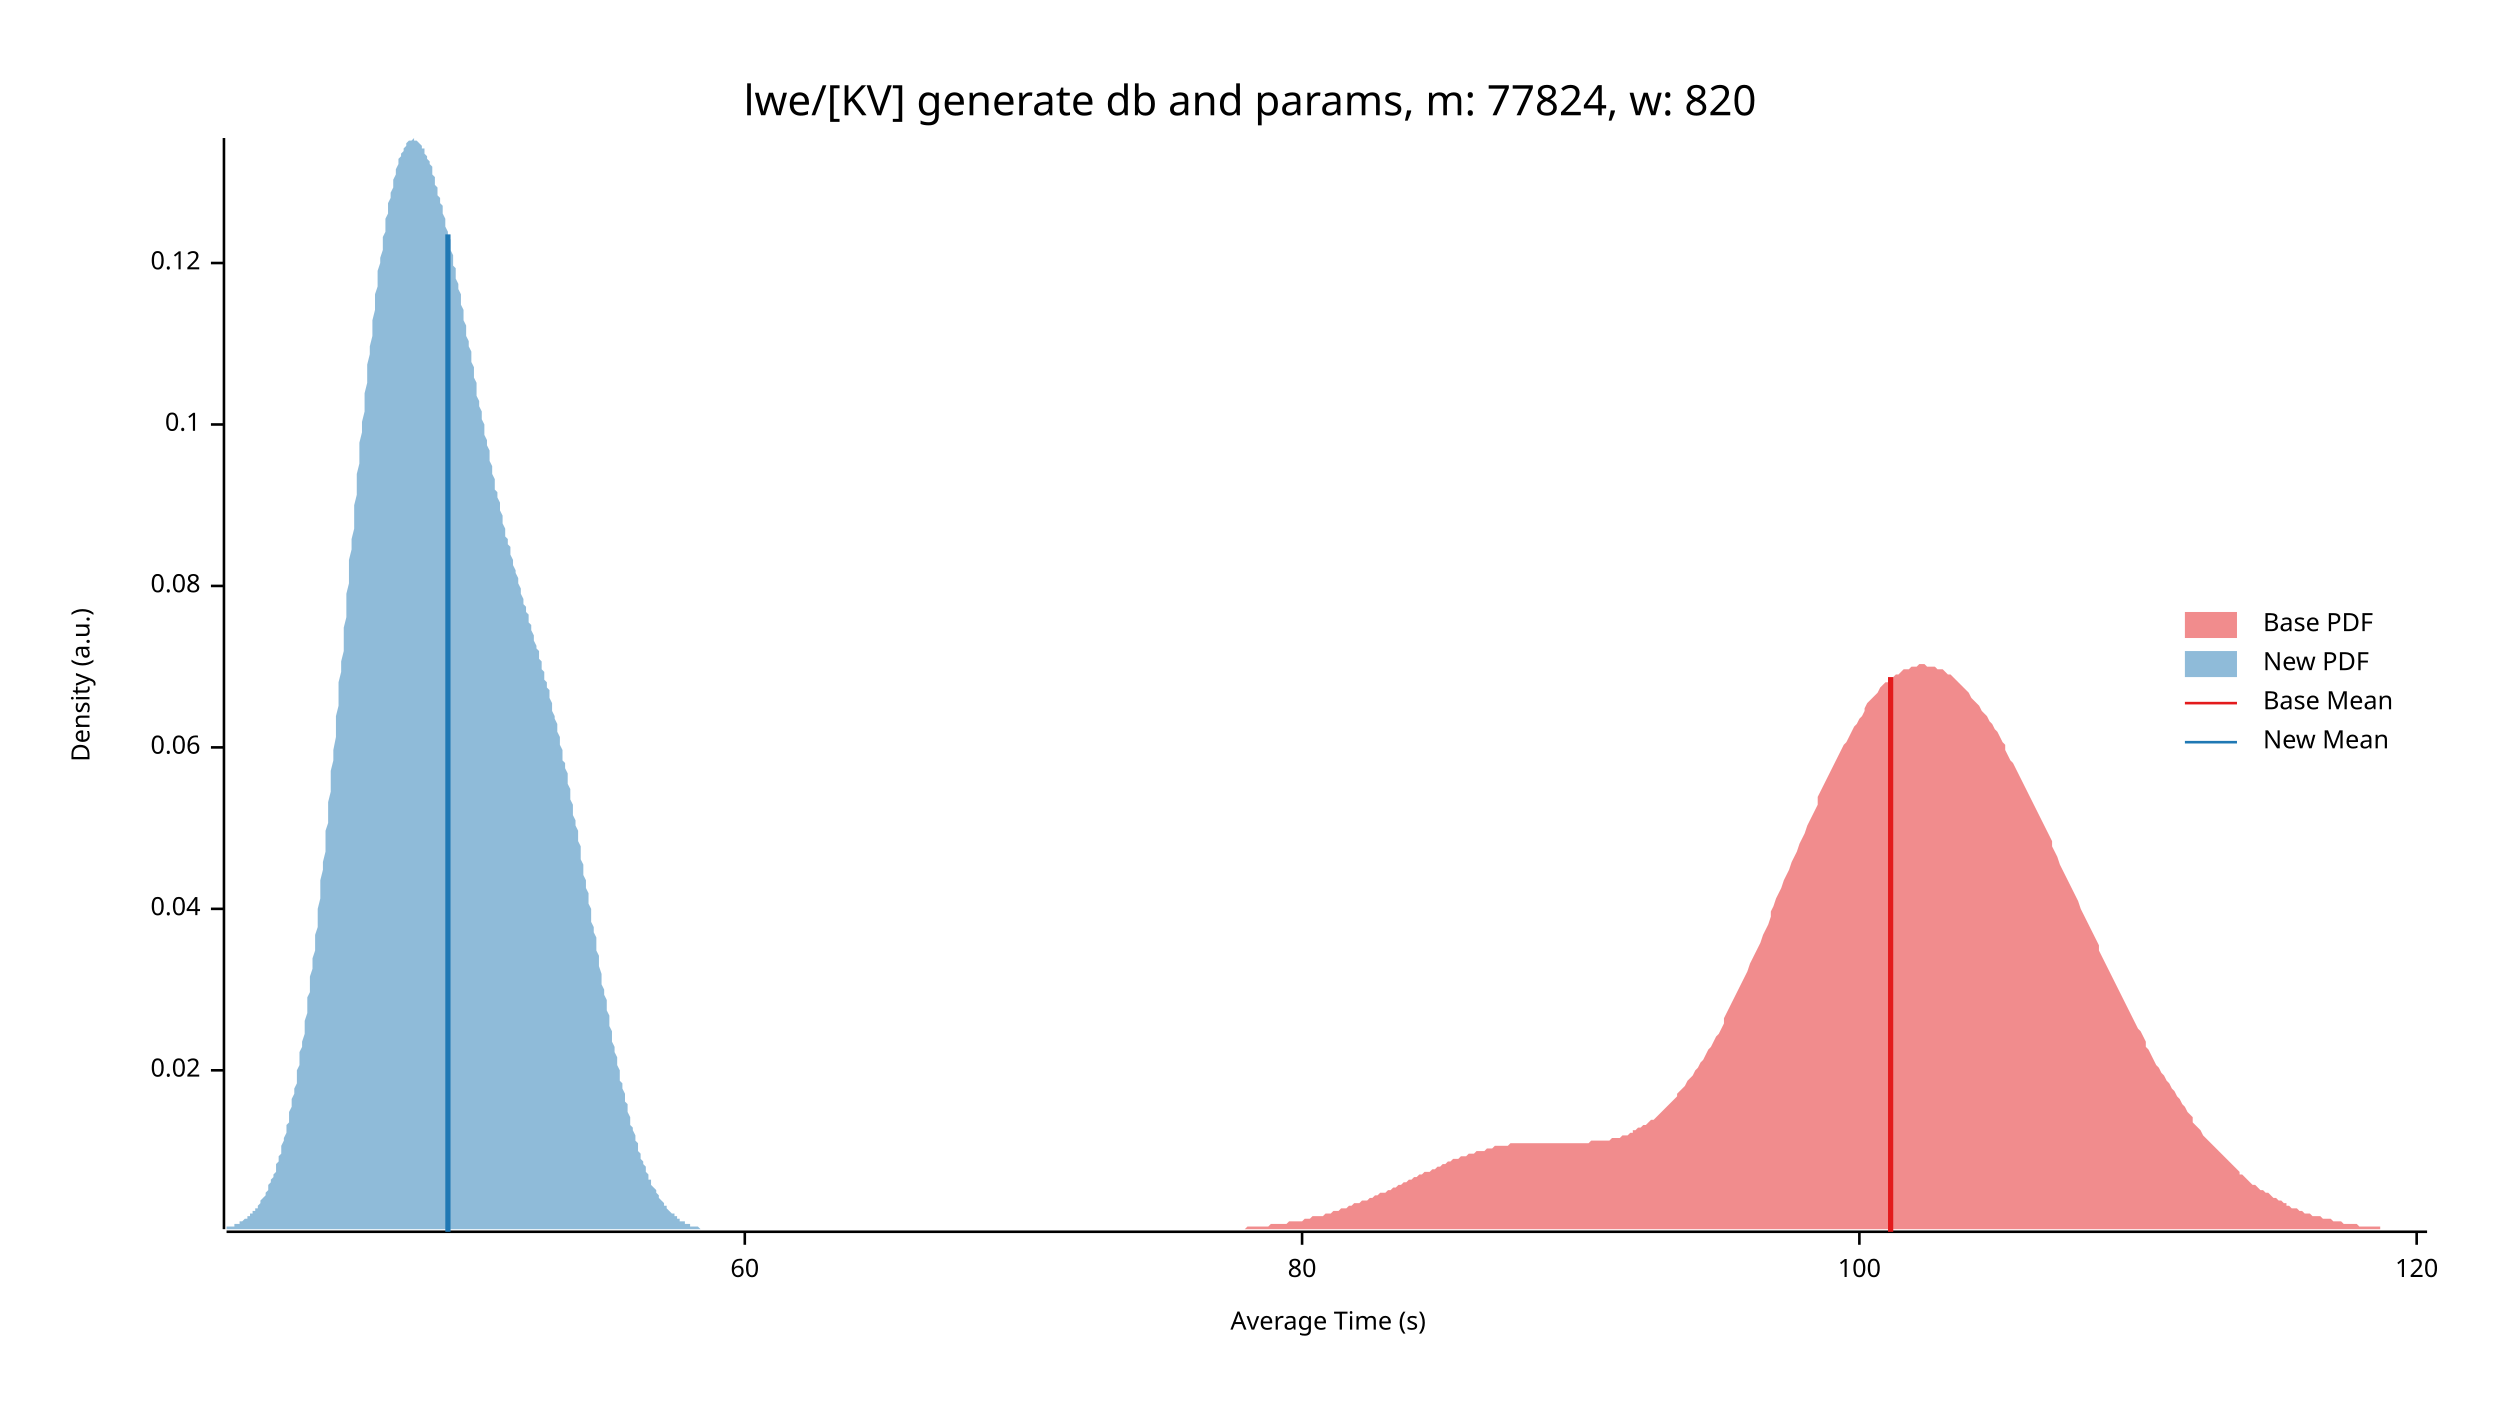
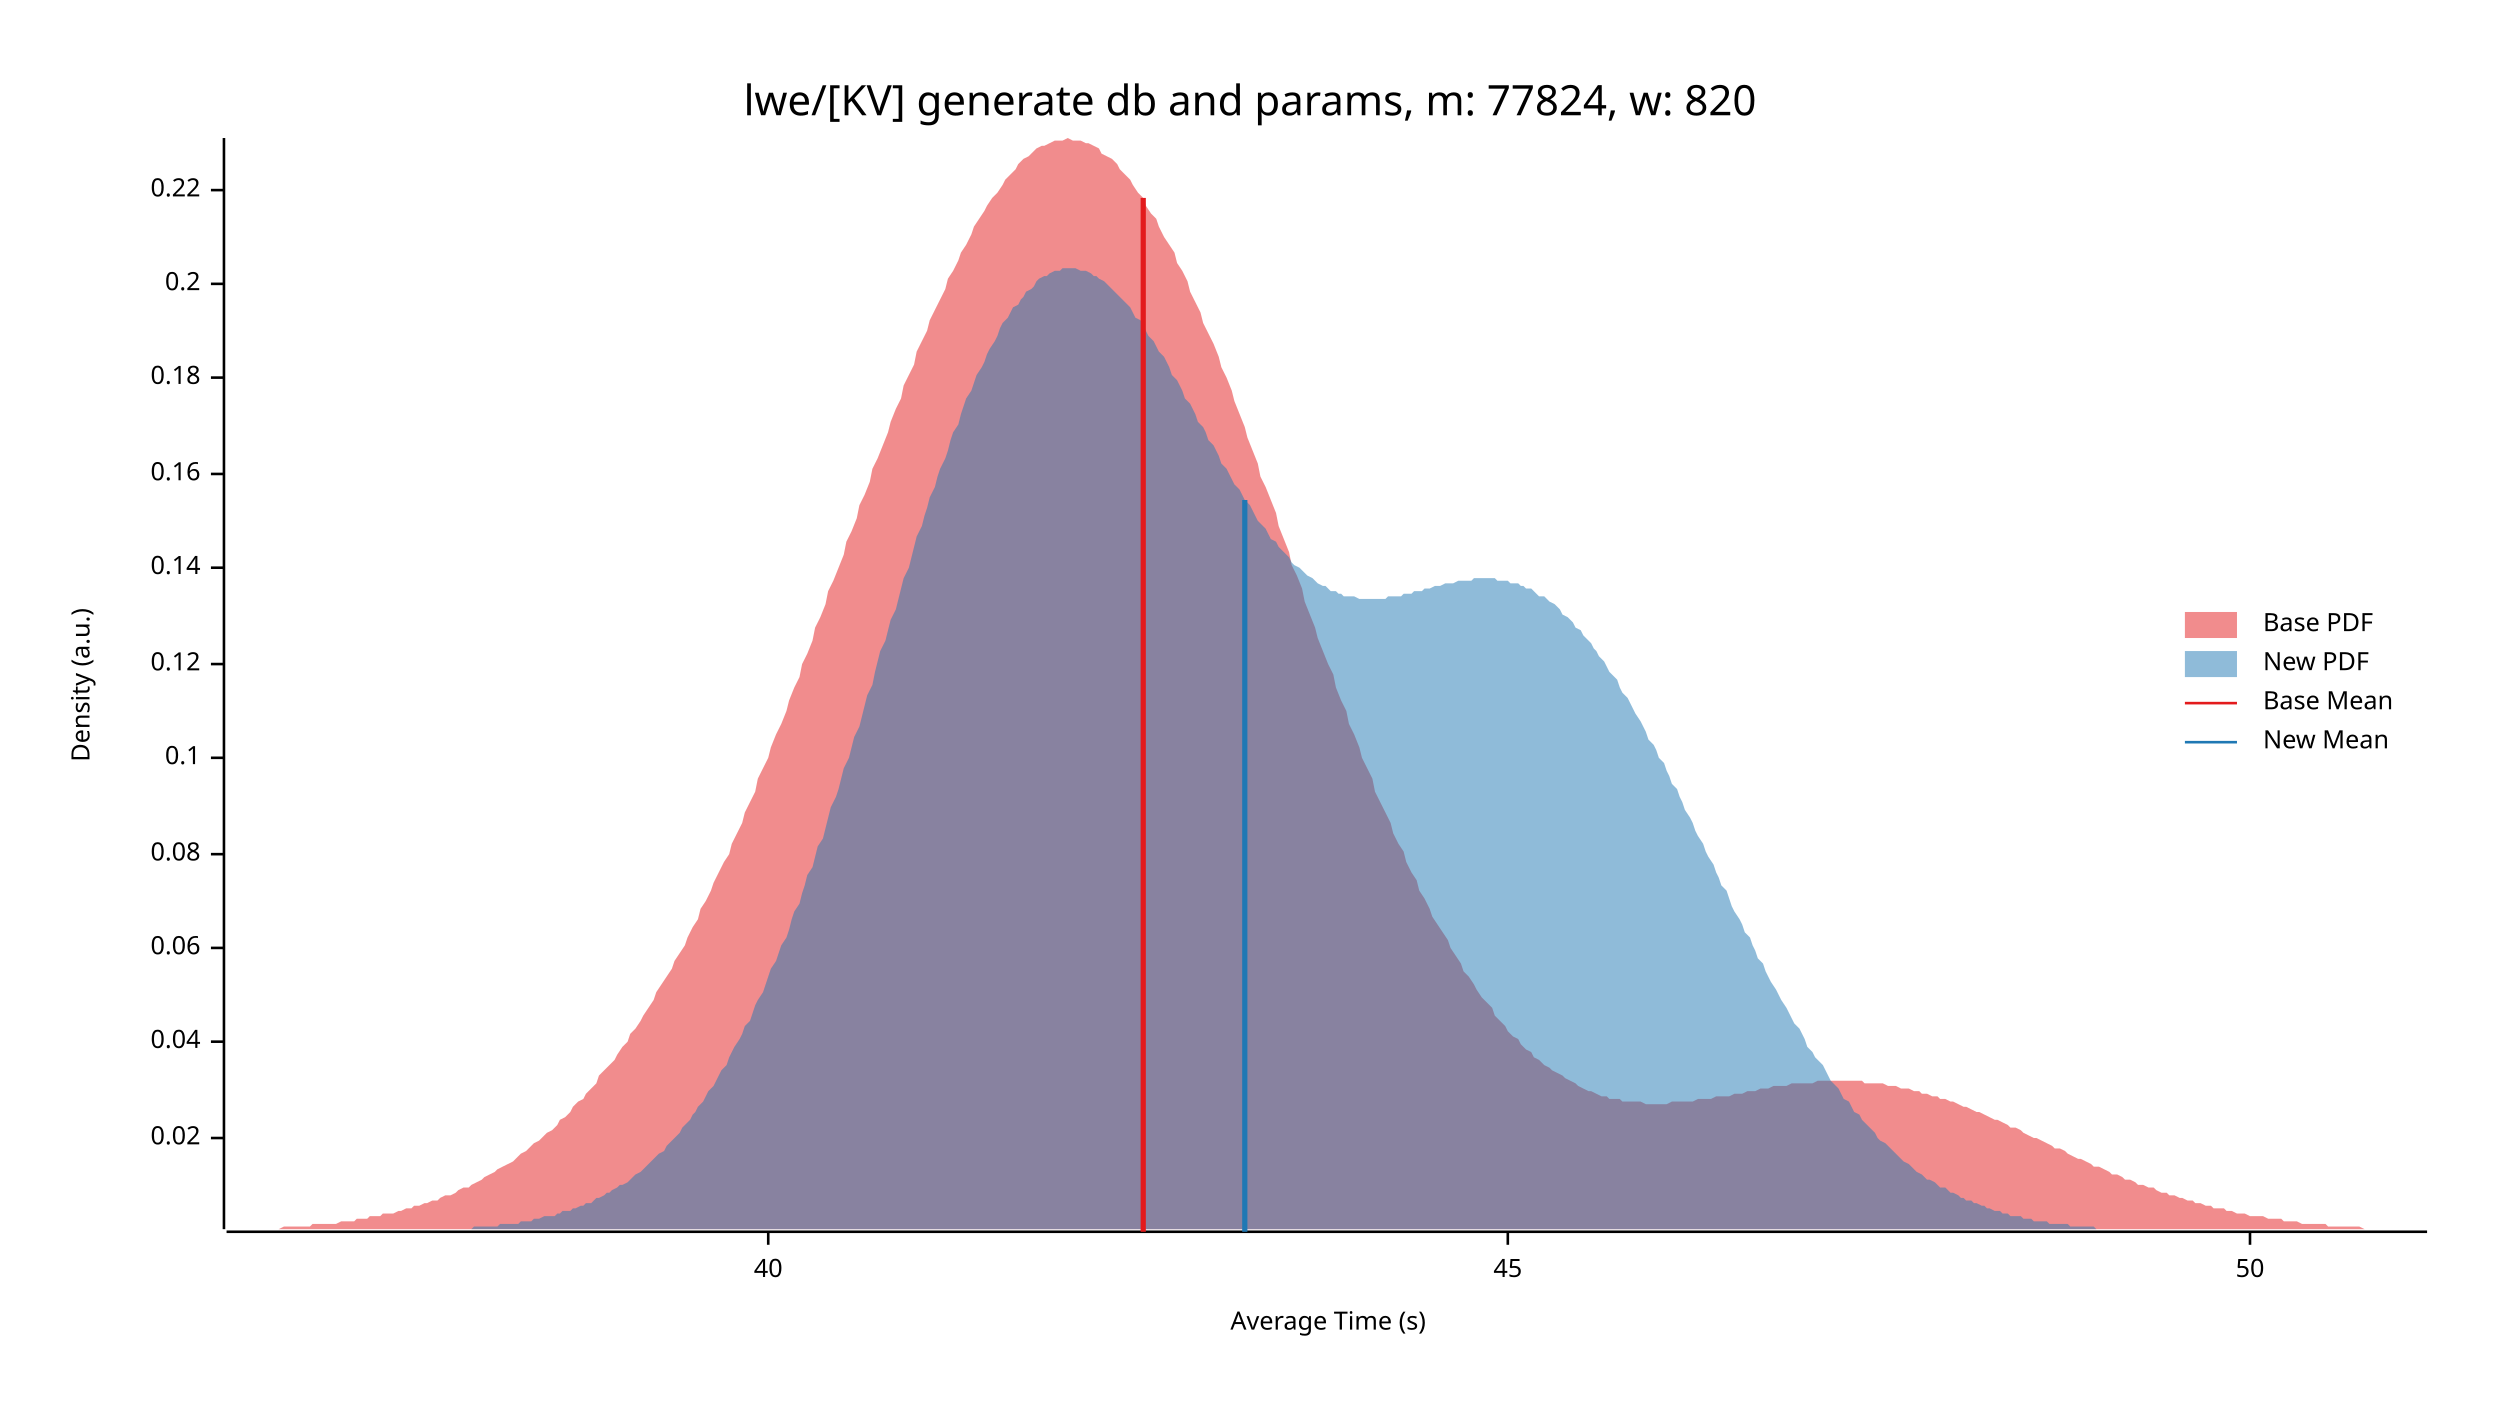
<svg xmlns="http://www.w3.org/2000/svg" width="960" height="540" viewBox="0 0 960 540">
  <text x="480" y="32" dy="0.76em" text-anchor="middle" font-family="sans-serif" font-size="16.129" opacity="1" fill="#000000">
lwe/[KV] generate db and params, m: 77824, w: 820
</text>
  <text x="27" y="263" dy="0.76em" text-anchor="middle" font-family="sans-serif" font-size="9.677" opacity="1" fill="#000000" transform="rotate(270, 27, 263)">
Density (a.u.)
</text>
  <text x="510" y="513" dy="-0.5ex" text-anchor="middle" font-family="sans-serif" font-size="9.677" opacity="1" fill="#000000">
Average Time (s)
</text>
  <polyline fill="none" opacity="1" stroke="#000000" stroke-width="1" points="86,53 86,472 " />
-   <text x="77" y="411" dy="0.5ex" text-anchor="end" font-family="sans-serif" font-size="9.677" opacity="1" fill="#000000">
+   <text x="77" y="437" dy="0.5ex" text-anchor="end" font-family="sans-serif" font-size="9.677" opacity="1" fill="#000000">
0.02
</text>
-   <polyline fill="none" opacity="1" stroke="#000000" stroke-width="1" points="81,411 86,411 " />
-   <text x="77" y="349" dy="0.5ex" text-anchor="end" font-family="sans-serif" font-size="9.677" opacity="1" fill="#000000">
+   <polyline fill="none" opacity="1" stroke="#000000" stroke-width="1" points="81,437 86,437 " />
+   <text x="77" y="400" dy="0.5ex" text-anchor="end" font-family="sans-serif" font-size="9.677" opacity="1" fill="#000000">
0.04
</text>
-   <polyline fill="none" opacity="1" stroke="#000000" stroke-width="1" points="81,349 86,349 " />
-   <text x="77" y="287" dy="0.5ex" text-anchor="end" font-family="sans-serif" font-size="9.677" opacity="1" fill="#000000">
+   <polyline fill="none" opacity="1" stroke="#000000" stroke-width="1" points="81,400 86,400 " />
+   <text x="77" y="364" dy="0.5ex" text-anchor="end" font-family="sans-serif" font-size="9.677" opacity="1" fill="#000000">
0.06
</text>
-   <polyline fill="none" opacity="1" stroke="#000000" stroke-width="1" points="81,287 86,287 " />
-   <text x="77" y="225" dy="0.5ex" text-anchor="end" font-family="sans-serif" font-size="9.677" opacity="1" fill="#000000">
+   <polyline fill="none" opacity="1" stroke="#000000" stroke-width="1" points="81,364 86,364 " />
+   <text x="77" y="328" dy="0.5ex" text-anchor="end" font-family="sans-serif" font-size="9.677" opacity="1" fill="#000000">
0.08
</text>
-   <polyline fill="none" opacity="1" stroke="#000000" stroke-width="1" points="81,225 86,225 " />
-   <text x="77" y="163" dy="0.5ex" text-anchor="end" font-family="sans-serif" font-size="9.677" opacity="1" fill="#000000">
+   <polyline fill="none" opacity="1" stroke="#000000" stroke-width="1" points="81,328 86,328 " />
+   <text x="77" y="291" dy="0.5ex" text-anchor="end" font-family="sans-serif" font-size="9.677" opacity="1" fill="#000000">
0.1
</text>
-   <polyline fill="none" opacity="1" stroke="#000000" stroke-width="1" points="81,163 86,163 " />
-   <text x="77" y="101" dy="0.5ex" text-anchor="end" font-family="sans-serif" font-size="9.677" opacity="1" fill="#000000">
+   <polyline fill="none" opacity="1" stroke="#000000" stroke-width="1" points="81,291 86,291 " />
+   <text x="77" y="255" dy="0.5ex" text-anchor="end" font-family="sans-serif" font-size="9.677" opacity="1" fill="#000000">
0.12
</text>
-   <polyline fill="none" opacity="1" stroke="#000000" stroke-width="1" points="81,101 86,101 " />
+   <polyline fill="none" opacity="1" stroke="#000000" stroke-width="1" points="81,255 86,255 " />
+   <text x="77" y="218" dy="0.5ex" text-anchor="end" font-family="sans-serif" font-size="9.677" opacity="1" fill="#000000">
+ 0.14
+ </text>
+   <polyline fill="none" opacity="1" stroke="#000000" stroke-width="1" points="81,218 86,218 " />
+   <text x="77" y="182" dy="0.5ex" text-anchor="end" font-family="sans-serif" font-size="9.677" opacity="1" fill="#000000">
+ 0.16
+ </text>
+   <polyline fill="none" opacity="1" stroke="#000000" stroke-width="1" points="81,182 86,182 " />
+   <text x="77" y="145" dy="0.5ex" text-anchor="end" font-family="sans-serif" font-size="9.677" opacity="1" fill="#000000">
+ 0.18
+ </text>
+   <polyline fill="none" opacity="1" stroke="#000000" stroke-width="1" points="81,145 86,145 " />
+   <text x="77" y="109" dy="0.5ex" text-anchor="end" font-family="sans-serif" font-size="9.677" opacity="1" fill="#000000">
+ 0.2
+ </text>
+   <polyline fill="none" opacity="1" stroke="#000000" stroke-width="1" points="81,109 86,109 " />
+   <text x="77" y="73" dy="0.5ex" text-anchor="end" font-family="sans-serif" font-size="9.677" opacity="1" fill="#000000">
+ 0.22
+ </text>
+   <polyline fill="none" opacity="1" stroke="#000000" stroke-width="1" points="81,73 86,73 " />
  <polyline fill="none" opacity="1" stroke="#000000" stroke-width="1" points="87,473 932,473 " />
-   <text x="286" y="483" dy="0.76em" text-anchor="middle" font-family="sans-serif" font-size="9.677" opacity="1" fill="#000000">
- 60
+   <text x="295" y="483" dy="0.76em" text-anchor="middle" font-family="sans-serif" font-size="9.677" opacity="1" fill="#000000">
+ 40
</text>
-   <polyline fill="none" opacity="1" stroke="#000000" stroke-width="1" points="286,473 286,478 " />
-   <text x="500" y="483" dy="0.76em" text-anchor="middle" font-family="sans-serif" font-size="9.677" opacity="1" fill="#000000">
- 80
+   <polyline fill="none" opacity="1" stroke="#000000" stroke-width="1" points="295,473 295,478 " />
+   <text x="579" y="483" dy="0.76em" text-anchor="middle" font-family="sans-serif" font-size="9.677" opacity="1" fill="#000000">
+ 45
</text>
-   <polyline fill="none" opacity="1" stroke="#000000" stroke-width="1" points="500,473 500,478 " />
-   <text x="714" y="483" dy="0.76em" text-anchor="middle" font-family="sans-serif" font-size="9.677" opacity="1" fill="#000000">
- 100
+   <polyline fill="none" opacity="1" stroke="#000000" stroke-width="1" points="579,473 579,478 " />
+   <text x="864" y="483" dy="0.76em" text-anchor="middle" font-family="sans-serif" font-size="9.677" opacity="1" fill="#000000">
+ 50
</text>
-   <polyline fill="none" opacity="1" stroke="#000000" stroke-width="1" points="714,473 714,478 " />
-   <text x="928" y="483" dy="0.76em" text-anchor="middle" font-family="sans-serif" font-size="9.677" opacity="1" fill="#000000">
- 120
- </text>
-   <polyline fill="none" opacity="1" stroke="#000000" stroke-width="1" points="928,473 928,478 " />
-   <polygon opacity="0.5" fill="#E31A1C" points="459,472 460,472 461,472 462,472 463,472 464,472 465,472 465,472 466,472 467,472 468,472 469,472 470,472 471,472 472,472 473,472 474,472 475,472 476,472 477,472 478,472 479,471 480,471 481,471 482,471 483,471 483,471 484,471 485,471 486,471 487,471 488,470 489,470 490,470 491,470 492,470 493,470 494,470 495,469 496,469 497,469 498,469 499,469 500,469 501,468 501,468 502,468 503,468 504,467 505,467 506,467 507,467 508,467 509,466 510,466 511,466 512,465 513,465 514,465 515,464 516,464 517,464 518,463 519,463 519,463 520,462 521,462 522,462 523,461 524,461 525,461 526,460 527,460 528,459 529,459 530,458 531,458 532,458 533,457 534,457 535,456 536,456 537,455 537,455 538,455 539,454 540,454 541,453 542,453 543,452 544,452 545,451 546,451 547,450 548,450 549,450 550,449 551,449 552,448 553,448 554,447 555,447 555,447 556,446 557,446 558,445 559,445 560,445 561,444 562,444 563,444 564,443 565,443 566,443 567,442 568,442 569,442 570,442 571,441 572,441 573,441 573,441 574,440 575,440 576,440 577,440 578,440 579,440 580,439 581,439 582,439 583,439 584,439 585,439 586,439 587,439 588,439 589,439 590,439 591,439 591,439 592,439 593,439 594,439 595,439 596,439 597,439 598,439 599,439 600,439 601,439 602,439 603,439 604,439 605,439 606,439 607,439 608,439 609,439 609,439 610,439 611,438 612,438 613,438 614,438 615,438 616,438 617,438 618,438 619,437 620,437 621,437 622,437 623,436 624,436 625,436 626,435 627,435 627,434 628,434 629,433 630,433 631,432 632,432 633,431 634,430 635,430 636,429 637,428 638,427 639,426 640,425 641,424 642,423 643,422 644,421 644,420 645,419 646,418 647,417 648,415 649,414 650,413 651,411 652,410 653,408 654,407 655,405 656,403 657,402 658,400 659,398 660,397 661,395 662,393 662,391 663,389 664,387 665,385 666,383 667,381 668,379 669,377 670,375 671,373 672,370 673,368 674,366 675,364 676,362 677,359 678,357 679,355 680,352 680,350 681,348 682,345 683,343 684,341 685,338 686,336 687,334 688,331 689,329 690,327 691,324 692,322 693,320 694,317 695,315 696,313 697,311 698,309 698,306 699,304 700,302 701,300 702,298 703,296 704,294 705,292 706,290 707,288 708,286 709,285 710,283 711,281 712,279 713,278 714,276 715,275 716,273 716,272 717,270 718,269 719,268 720,267 721,266 722,264 723,263 724,262 725,262 726,261 727,260 728,259 729,259 730,258 731,257 732,257 733,257 734,256 734,256 735,256 736,256 737,255 738,255 739,255 740,256 741,256 742,256 743,256 744,257 745,257 746,257 747,258 748,259 749,259 750,260 751,261 752,262 752,262 753,263 754,264 755,265 756,266 757,268 758,269 759,270 760,271 761,273 762,274 763,275 764,277 765,278 766,280 767,281 768,283 769,285 770,286 770,288 771,290 772,292 773,293 774,295 775,297 776,299 777,301 778,303 779,305 780,307 781,309 782,311 783,313 784,315 785,317 786,319 787,321 788,323 788,325 789,327 790,329 791,332 792,334 793,336 794,338 795,340 796,342 797,344 798,346 799,349 800,351 801,353 802,355 803,357 804,359 805,361 806,363 806,365 807,367 808,369 809,371 810,373 811,375 812,377 813,379 814,381 815,383 816,385 817,387 818,389 819,391 820,393 821,395 822,396 823,398 824,400 824,402 825,403 826,405 827,407 828,409 829,410 830,412 831,413 832,415 833,416 834,418 835,419 836,421 837,422 838,424 839,425 840,427 841,428 842,429 842,431 843,432 844,433 845,434 846,436 847,437 848,438 849,439 850,440 851,441 852,442 853,443 854,444 855,445 856,446 857,447 858,448 859,449 860,450 860,451 861,451 862,452 863,453 864,454 865,455 866,455 867,456 868,457 869,457 870,458 871,458 872,459 873,460 874,460 875,461 876,461 877,462 878,462 878,463 879,463 880,464 881,464 882,464 883,465 884,465 885,466 886,466 887,466 888,467 889,467 890,467 891,467 892,468 893,468 894,468 895,468 896,469 896,469 897,469 898,469 899,469 900,470 901,470 902,470 903,470 904,470 905,470 906,471 907,471 908,471 909,471 910,471 911,471 912,471 913,471 914,471 914,472 915,472 916,472 917,472 918,472 919,472 920,472 921,472 922,472 923,472 924,472 925,472 926,472 927,472 928,472 929,472 930,472 931,472 932,472 932,472 459,472 " />
-   <polygon opacity="0.5" fill="#1F78B4" points="87,472 87,471 87,471 88,471 88,471 88,471 89,471 89,471 89,471 90,471 90,470 91,470 91,470 91,470 92,470 92,469 92,469 93,469 93,469 93,469 94,468 94,468 95,468 95,467 95,467 96,467 96,467 96,466 97,466 97,465 97,465 98,465 98,464 99,464 99,463 99,463 100,462 100,462 100,461 101,460 101,460 102,459 102,458 102,458 103,457 103,456 103,455 104,454 104,453 104,453 105,452 105,451 106,450 106,448 106,447 107,446 107,445 107,444 108,443 108,441 108,440 109,438 109,437 110,435 110,434 110,432 111,431 111,429 111,427 112,425 112,424 112,422 113,420 113,418 114,416 114,413 114,411 115,409 115,407 115,404 116,402 116,400 117,397 117,394 117,392 118,389 118,386 118,383 119,381 119,378 119,375 120,372 120,368 121,365 121,362 121,359 122,356 122,352 122,349 123,345 123,342 123,338 124,334 124,331 125,327 125,323 125,319 126,316 126,312 126,308 127,304 127,300 127,296 128,292 128,288 129,283 129,279 129,275 130,271 130,267 130,262 131,258 131,254 132,250 132,245 132,241 133,237 133,233 133,228 134,224 134,220 134,215 135,211 135,207 136,203 136,199 136,194 137,190 137,186 137,182 138,178 138,174 138,170 139,166 139,162 140,158 140,154 140,151 141,147 141,143 141,140 142,136 142,133 143,129 143,126 143,123 144,119 144,116 144,113 145,110 145,107 145,104 146,101 146,99 147,96 147,94 147,91 148,89 148,86 148,84 149,82 149,80 149,78 150,76 150,74 151,72 151,70 151,69 152,67 152,66 152,65 153,63 153,62 153,61 154,60 154,59 155,58 155,57 155,57 156,56 156,55 156,55 157,54 157,54 158,54 158,54 158,54 159,53 159,54 159,54 160,54 160,54 160,54 161,55 161,55 162,56 162,56 162,57 163,57 163,58 163,59 164,60 164,60 164,61 165,62 165,63 166,64 166,66 166,67 167,68 167,69 167,71 168,72 168,73 168,75 169,76 169,78 170,79 170,81 170,82 171,84 171,86 171,87 172,89 172,91 173,92 173,94 173,96 174,98 174,100 174,102 175,103 175,105 175,107 176,109 176,111 177,113 177,115 177,117 178,119 178,121 178,123 179,125 179,127 179,129 180,131 180,133 181,135 181,137 181,139 182,141 182,143 182,145 183,147 183,150 183,152 184,154 184,156 185,158 185,160 185,161 186,163 186,165 186,167 187,169 187,171 188,173 188,175 188,177 189,179 189,180 189,182 190,184 190,186 190,188 191,189 191,191 192,193 192,194 192,196 193,198 193,199 193,201 194,203 194,204 194,206 195,207 195,209 196,210 196,212 196,213 197,215 197,216 197,217 198,219 198,220 199,222 199,223 199,224 200,226 200,227 200,228 201,230 201,231 201,232 202,233 202,235 203,236 203,237 203,239 204,240 204,241 204,242 205,244 205,245 205,246 206,248 206,249 207,250 207,251 207,253 208,254 208,256 208,257 209,258 209,260 209,261 210,262 210,264 211,265 211,267 211,268 212,270 212,271 212,273 213,275 213,276 214,278 214,279 214,281 215,283 215,285 215,286 216,288 216,290 216,292 217,293 217,295 218,297 218,299 218,301 219,303 219,305 219,307 220,309 220,311 220,313 221,315 221,317 222,319 222,321 222,323 223,325 223,328 223,330 224,332 224,334 224,336 225,338 225,341 226,343 226,345 226,347 227,349 227,352 227,354 228,356 228,358 229,360 229,363 229,365 230,367 230,369 230,371 231,374 231,376 231,378 232,380 232,382 233,384 233,386 233,388 234,390 234,392 234,394 235,396 235,398 235,400 236,402 236,404 237,406 237,408 237,409 238,411 238,413 238,415 239,416 239,418 240,420 240,421 240,423 241,424 241,426 241,427 242,429 242,430 242,432 243,433 243,434 244,436 244,437 244,438 245,439 245,441 245,442 246,443 246,444 246,445 247,446 247,447 248,448 248,449 248,450 249,451 249,452 249,453 250,453 250,454 250,455 251,456 251,456 252,457 252,458 252,458 253,459 253,460 253,460 254,461 254,461 255,462 255,462 255,463 256,463 256,464 256,464 257,465 257,465 257,465 258,466 258,466 259,466 259,467 259,467 260,467 260,468 260,468 261,468 261,468 261,469 262,469 262,469 263,469 263,470 263,470 264,470 264,470 264,470 265,470 265,470 265,471 266,471 266,471 267,471 267,471 267,471 268,471 268,471 268,471 269,472 269,472 269,472 87,472 " />
-   <polyline fill="none" opacity="1" stroke="#E31A1C" stroke-width="2" points="726,473 726,260 " />
-   <polyline fill="none" opacity="1" stroke="#1F78B4" stroke-width="2" points="172,473 172,90 " />
+   <polyline fill="none" opacity="1" stroke="#000000" stroke-width="1" points="864,473 864,478 " />
+   <polygon opacity="0.5" fill="#E31A1C" points="87,472 88,472 90,472 92,472 93,472 95,472 97,472 98,472 100,472 102,472 103,472 105,472 107,472 109,471 110,471 112,471 114,471 115,471 117,471 119,471 120,470 122,470 124,470 125,470 127,470 129,470 131,469 132,469 134,469 136,469 137,468 139,468 141,468 142,467 144,467 146,467 147,466 149,466 151,466 153,465 154,465 156,464 158,464 159,463 161,463 163,462 164,462 166,461 168,461 169,460 171,459 173,459 175,458 176,457 178,456 180,456 181,455 183,454 185,453 186,452 188,451 190,450 191,449 193,448 195,447 197,446 198,445 200,443 202,442 203,441 205,439 207,438 208,437 210,435 212,434 214,432 215,430 217,429 219,427 220,425 222,423 224,422 225,420 227,418 229,416 230,413 232,411 234,409 236,407 237,405 239,402 241,400 242,397 244,395 246,392 247,390 249,387 251,384 252,381 254,378 256,375 258,372 259,369 261,366 263,363 264,360 266,356 268,353 269,349 271,346 273,342 274,339 276,335 278,331 280,328 281,324 283,320 285,316 286,312 288,308 290,304 291,299 293,295 295,291 296,287 298,282 300,278 302,273 303,269 305,264 307,260 308,255 310,251 312,246 313,241 315,237 317,232 318,227 320,223 322,218 324,213 325,208 327,204 329,199 330,194 332,190 334,185 335,180 337,176 339,171 341,166 342,162 344,157 346,153 347,148 349,144 351,140 352,135 354,131 356,127 357,123 359,119 361,115 363,111 364,107 366,104 368,100 369,97 371,94 373,90 374,87 376,84 378,81 379,79 381,76 383,74 385,71 386,69 388,67 390,65 391,63 393,61 395,60 396,59 398,57 400,56 401,56 403,55 405,54 407,54 408,54 410,53 412,54 413,54 415,54 417,55 418,55 420,56 422,57 423,59 425,60 427,61 429,63 430,65 432,67 434,69 435,71 437,74 439,76 440,79 442,82 444,84 445,87 447,91 449,94 451,97 452,101 454,104 456,108 457,112 459,116 461,120 462,124 464,128 466,132 468,137 469,141 471,145 473,150 474,154 476,159 478,164 479,168 481,173 483,178 484,183 486,187 488,192 490,197 491,202 493,207 495,212 496,217 498,221 500,226 501,231 503,236 505,241 506,245 508,250 510,255 512,259 513,264 515,269 517,273 518,278 520,282 522,287 523,291 525,295 527,299 528,304 530,308 532,312 534,316 535,320 537,324 539,327 540,331 542,335 544,338 545,342 547,345 549,349 550,352 552,355 554,358 556,361 557,364 559,367 561,370 562,373 564,375 566,378 567,380 569,383 571,385 573,387 574,390 576,392 578,394 579,396 581,398 583,399 584,401 586,403 588,404 589,406 591,407 593,409 595,410 596,411 598,412 600,413 601,414 603,415 605,416 606,417 608,418 610,419 611,419 613,420 615,421 617,421 618,422 620,422 622,422 623,423 625,423 627,423 628,423 630,423 632,424 633,424 635,424 637,424 639,424 640,424 642,423 644,423 645,423 647,423 649,423 650,423 652,422 654,422 655,422 657,422 659,421 661,421 662,421 664,421 666,420 667,420 669,420 671,419 672,419 674,419 676,418 677,418 679,418 681,417 683,417 684,417 686,417 688,416 689,416 691,416 693,416 694,416 696,416 698,415 700,415 701,415 703,415 705,415 706,415 708,415 710,415 711,415 713,415 715,415 716,416 718,416 720,416 722,416 723,416 725,417 727,417 728,417 730,418 732,418 733,418 735,419 737,419 738,420 740,420 742,421 744,421 745,422 747,422 749,423 750,423 752,424 754,425 755,425 757,426 759,427 760,427 762,428 764,429 766,430 767,430 769,431 771,432 772,433 774,433 776,434 777,435 779,436 781,437 782,437 784,438 786,439 788,440 789,441 791,441 793,442 794,443 796,444 798,445 799,445 801,446 803,447 804,448 806,448 808,449 810,450 811,451 813,451 815,452 816,453 818,453 820,454 821,455 823,455 825,456 827,456 828,457 830,458 832,458 833,459 835,459 837,460 838,460 840,461 842,461 843,462 845,462 847,463 849,463 850,464 852,464 854,464 855,465 857,465 859,466 860,466 862,466 864,467 865,467 867,467 869,467 871,468 872,468 874,468 876,468 877,469 879,469 881,469 882,469 884,470 886,470 887,470 889,470 891,470 893,470 894,471 896,471 898,471 899,471 901,471 903,471 904,471 906,471 908,472 909,472 911,472 913,472 915,472 916,472 918,472 920,472 921,472 923,472 925,472 926,472 928,472 930,472 932,472 932,472 87,472 " />
+   <polygon opacity="0.5" fill="#1F78B4" points="176,472 177,472 178,472 179,472 181,472 182,471 183,471 185,471 186,471 187,471 188,471 190,471 191,471 192,470 193,470 195,470 196,470 197,470 199,470 200,469 201,469 202,469 204,469 205,468 206,468 207,468 209,467 210,467 211,467 213,467 214,466 215,466 216,465 218,465 219,465 220,464 221,464 223,463 224,463 225,462 227,462 228,461 229,460 230,460 232,459 233,458 234,458 235,457 237,456 238,455 239,455 241,454 242,453 243,452 244,451 246,450 247,449 248,448 249,447 251,445 252,444 253,443 255,442 256,440 257,439 258,438 260,436 261,435 262,433 263,432 265,430 266,428 267,427 268,425 270,423 271,421 272,419 274,417 275,415 276,413 277,411 279,409 280,406 281,404 282,402 284,399 285,397 286,394 288,392 289,389 290,386 291,384 293,381 294,378 295,375 296,372 298,369 299,366 300,363 302,360 303,357 304,353 305,350 307,347 308,343 309,340 310,336 312,333 313,329 314,325 316,322 317,318 318,314 319,310 321,306 322,303 323,299 324,295 326,291 327,287 328,283 330,279 331,275 332,271 333,267 335,263 336,258 337,254 338,250 340,246 341,242 342,238 344,234 345,230 346,226 347,222 349,218 350,214 351,210 352,206 354,202 355,198 356,195 357,191 359,187 360,183 361,180 363,176 364,173 365,169 366,166 368,163 369,159 370,156 371,153 373,150 374,147 375,144 377,141 378,139 379,136 380,134 382,131 383,129 384,126 385,124 387,122 388,120 389,118 391,117 392,115 393,114 394,112 396,111 397,110 398,108 399,107 401,106 402,106 403,105 405,104 406,104 407,104 408,103 410,103 411,103 412,103 413,103 415,104 416,104 417,104 419,105 420,106 421,106 422,107 424,108 425,109 426,110 427,111 429,113 430,114 431,115 433,117 434,118 435,120 436,122 438,123 439,125 440,127 441,129 443,131 444,133 445,135 447,137 448,139 449,141 450,144 452,146 453,148 454,150 455,153 457,155 458,157 459,159 460,162 462,164 463,166 464,169 466,171 467,173 468,175 469,178 471,180 472,182 473,184 474,186 476,188 477,190 478,192 480,194 481,196 482,198 483,200 485,202 486,203 487,205 488,207 490,208 491,210 492,211 494,213 495,214 496,216 497,217 499,218 500,219 501,220 502,221 504,222 505,223 506,224 508,225 509,225 510,226 511,227 513,227 514,228 515,228 516,229 518,229 519,229 520,229 522,230 523,230 524,230 525,230 527,230 528,230 529,230 530,230 532,230 533,229 534,229 536,229 537,229 538,229 539,228 541,228 542,228 543,227 544,227 546,227 547,226 548,226 549,226 551,225 552,225 553,225 555,224 556,224 557,224 558,224 560,223 561,223 562,223 563,223 565,223 566,222 567,222 569,222 570,222 571,222 572,222 574,222 575,223 576,223 577,223 579,223 580,224 581,224 583,224 584,225 585,225 586,226 588,226 589,227 590,228 591,229 593,229 594,230 595,231 597,232 598,233 599,234 600,236 602,237 603,238 604,239 605,241 607,242 608,244 609,245 611,247 612,249 613,250 614,252 616,254 617,256 618,258 619,259 621,261 622,264 623,266 625,268 626,270 627,272 628,274 630,277 631,279 632,281 633,284 635,286 636,288 637,291 639,293 640,296 641,298 642,301 644,303 645,306 646,308 647,311 649,314 650,316 651,319 652,321 654,324 655,327 656,329 658,332 659,335 660,337 661,340 663,342 664,345 665,348 666,350 668,353 669,355 670,358 672,360 673,363 674,365 675,368 677,370 678,373 679,375 680,377 682,380 683,382 684,384 686,387 687,389 688,391 689,393 691,395 692,397 693,399 694,402 696,404 697,406 698,407 700,409 701,411 702,413 703,415 705,417 706,418 707,420 708,422 710,423 711,425 712,427 714,428 715,430 716,431 717,432 719,434 720,435 721,437 722,438 724,439 725,440 726,441 728,443 729,444 730,445 731,446 733,447 734,448 735,449 736,450 738,451 739,452 740,453 741,453 743,454 744,455 745,456 747,456 748,457 749,458 750,458 752,459 753,460 754,460 755,461 757,461 758,462 759,462 761,463 762,463 763,464 764,464 766,465 767,465 768,465 769,466 771,466 772,467 773,467 775,467 776,467 777,468 778,468 780,468 781,469 782,469 783,469 785,469 786,469 787,470 789,470 790,470 791,470 792,470 794,470 795,471 796,471 797,471 799,471 800,471 801,471 803,471 804,471 805,472 806,472 808,472 809,472 810,472 810,472 176,472 " />
+   <polyline fill="none" opacity="1" stroke="#E31A1C" stroke-width="2" points="439,473 439,76 " />
+   <polyline fill="none" opacity="1" stroke="#1F78B4" stroke-width="2" points="478,473 478,192 " />
  <text x="869" y="235" dy="0.76em" text-anchor="start" font-family="sans-serif" font-size="9.677" opacity="1" fill="#000000">
Base PDF
</text>
  <text x="869" y="250" dy="0.76em" text-anchor="start" font-family="sans-serif" font-size="9.677" opacity="1" fill="#000000">
New PDF
</text>
  <text x="869" y="265" dy="0.76em" text-anchor="start" font-family="sans-serif" font-size="9.677" opacity="1" fill="#000000">
Base Mean
</text>
  <text x="869" y="280" dy="0.76em" text-anchor="start" font-family="sans-serif" font-size="9.677" opacity="1" fill="#000000">
New Mean
</text>
  <rect x="839" y="235" width="20" height="10" opacity="0.5" fill="#E31A1C" stroke="none" />
  <rect x="839" y="250" width="20" height="10" opacity="0.5" fill="#1F78B4" stroke="none" />
  <polyline fill="none" opacity="1" stroke="#E31A1C" stroke-width="1" points="839,270 859,270 " />
  <polyline fill="none" opacity="1" stroke="#1F78B4" stroke-width="1" points="839,285 859,285 " />
</svg>
